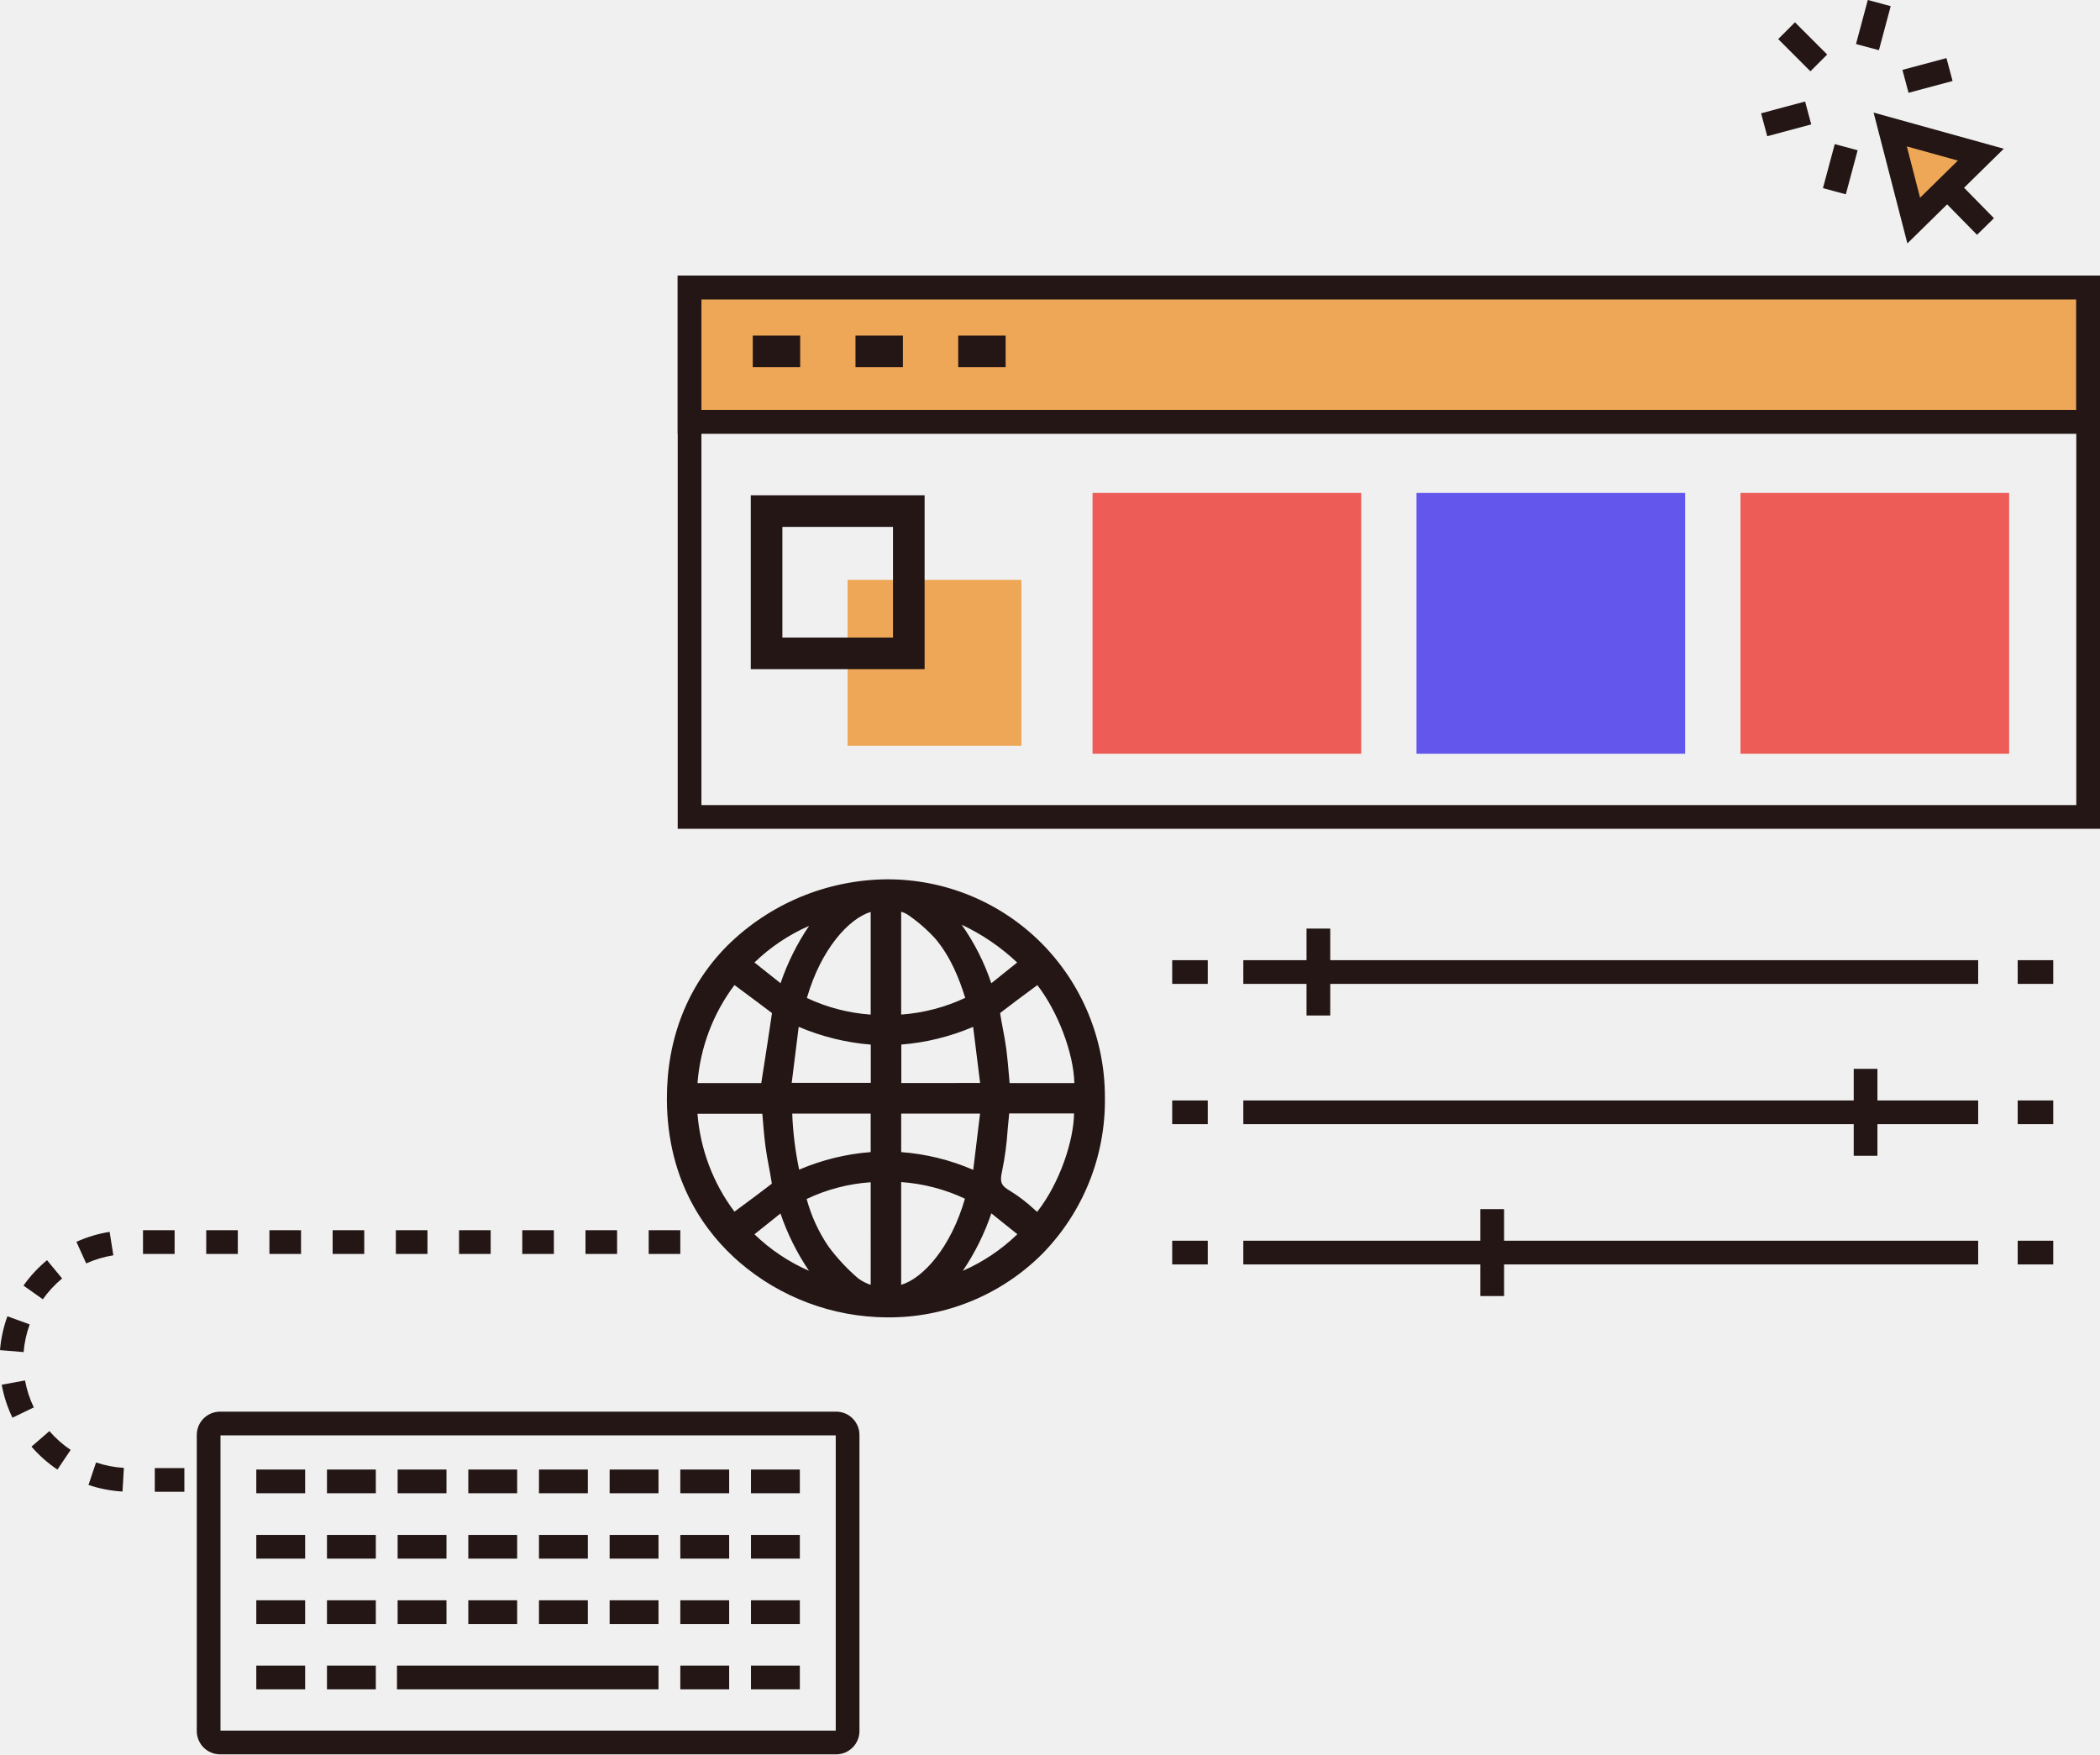
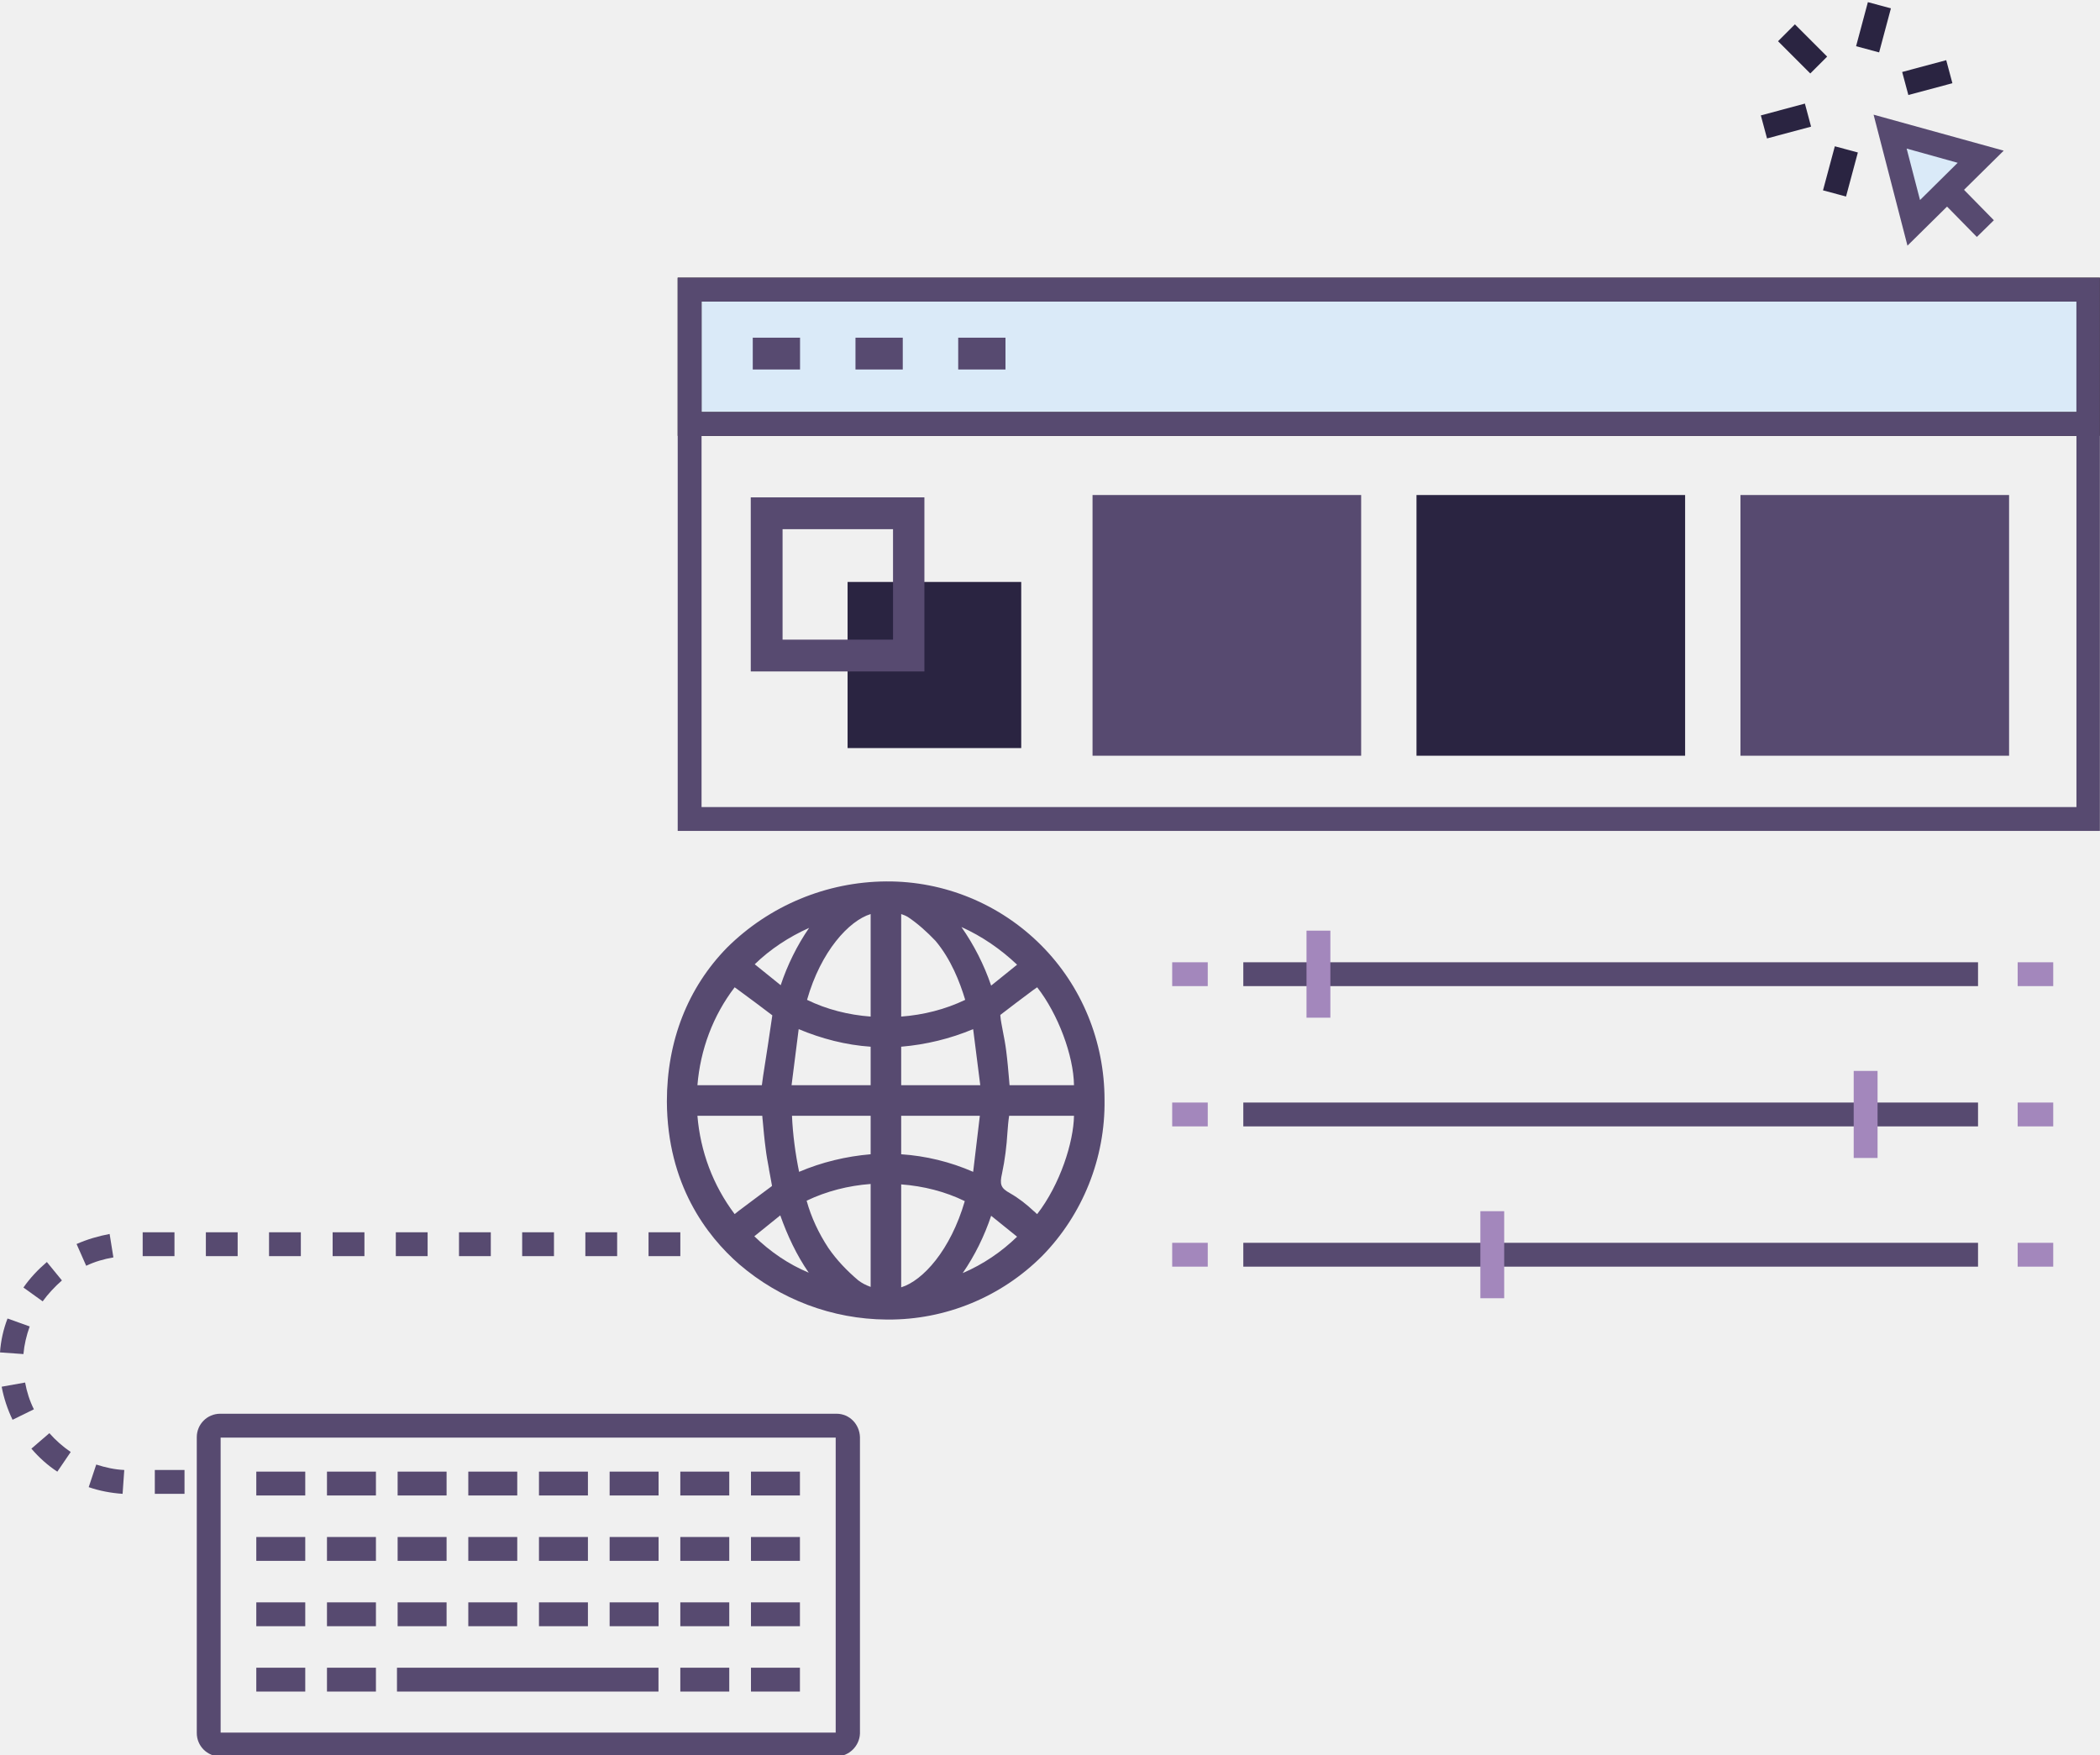
- <svg xmlns="http://www.w3.org/2000/svg" width="501.895" height="419.222" viewBox="0 0 501.895 419.222">
-   <g id="Group_393" data-name="Group 393" transform="translate(-3778.455 1120.678)">
-     <g id="Group_318" data-name="Group 318" transform="translate(3940.426 -1054.817)">
-       <rect id="Rectangle_202" data-name="Rectangle 202" width="334.259" height="32.104" transform="translate(2.833 2.833)" fill="#eda756" />
-       <path id="Path_76" data-name="Path 76" d="M4404.274-966.656H4064.35v-37.77h339.924Zm-334.259-5.665h328.594v-26.439H4070.015Z" transform="translate(-4064.35 1004.426)" fill="#231615" />
-     </g>
-     <g id="Group_343" data-name="Group 343" transform="translate(3940.426 -1054.817)">
-       <g id="Group_331" data-name="Group 331" transform="translate(118.183 156.035)">
-         <g id="Group_319" data-name="Group 319" transform="translate(16.996 7.554)">
-           <rect id="Rectangle_203" data-name="Rectangle 203" width="175.629" height="5.665" fill="#231615" />
-         </g>
-         <g id="Group_320" data-name="Group 320" transform="translate(0 7.554)">
-           <rect id="Rectangle_204" data-name="Rectangle 204" width="8.498" height="5.665" fill="#231615" />
-         </g>
-         <g id="Group_321" data-name="Group 321" transform="translate(202.068 7.554)">
-           <rect id="Rectangle_205" data-name="Rectangle 205" width="8.498" height="5.665" fill="#231615" />
-         </g>
-         <g id="Group_322" data-name="Group 322" transform="translate(32.104)">
-           <rect id="Rectangle_206" data-name="Rectangle 206" width="5.665" height="20.773" fill="#231615" />
-         </g>
-         <g id="Group_323" data-name="Group 323" transform="translate(16.996 41.074)">
-           <rect id="Rectangle_207" data-name="Rectangle 207" width="175.629" height="5.665" fill="#231615" />
-         </g>
-         <g id="Group_324" data-name="Group 324" transform="translate(0 41.074)">
-           <rect id="Rectangle_208" data-name="Rectangle 208" width="8.498" height="5.665" fill="#231615" />
-         </g>
-         <g id="Group_325" data-name="Group 325" transform="translate(202.068 41.074)">
-           <rect id="Rectangle_209" data-name="Rectangle 209" width="8.498" height="5.665" fill="#231615" />
-         </g>
-         <g id="Group_326" data-name="Group 326" transform="translate(162.882 33.52)">
-           <rect id="Rectangle_210" data-name="Rectangle 210" width="5.665" height="20.773" fill="#231615" />
-         </g>
-         <g id="Group_327" data-name="Group 327" transform="translate(16.996 74.594)">
-           <rect id="Rectangle_211" data-name="Rectangle 211" width="175.629" height="5.665" fill="#231615" />
-         </g>
-         <g id="Group_328" data-name="Group 328" transform="translate(0 74.594)">
-           <rect id="Rectangle_212" data-name="Rectangle 212" width="8.498" height="5.665" fill="#231615" />
-         </g>
-         <g id="Group_329" data-name="Group 329" transform="translate(202.068 74.594)">
-           <rect id="Rectangle_213" data-name="Rectangle 213" width="8.498" height="5.665" fill="#231615" />
-         </g>
-         <g id="Group_330" data-name="Group 330" transform="translate(73.65 67.04)">
-           <rect id="Rectangle_214" data-name="Rectangle 214" width="5.665" height="20.773" fill="#231615" />
-         </g>
-       </g>
-       <g id="Group_342" data-name="Group 342" transform="translate(0 0)">
-         <g id="Group_332" data-name="Group 332" transform="translate(40.602 72.706)">
-           <rect id="Rectangle_215" data-name="Rectangle 215" width="41.546" height="39.658" fill="#eda756" />
-         </g>
-         <g id="Group_333" data-name="Group 333">
-           <path id="Path_77" data-name="Path 77" d="M4404.274-872.233H4064.35v-132.193h339.924ZM4070.015-877.9h328.594V-998.761H4070.015Z" transform="translate(-4064.35 1004.426)" fill="#231615" />
-         </g>
-         <g id="Group_334" data-name="Group 334" transform="translate(2.832 32.104)">
-           <rect id="Rectangle_216" data-name="Rectangle 216" width="334.259" height="5.665" fill="#231615" />
-         </g>
-         <g id="Group_335" data-name="Group 335" transform="translate(176.572 51.933)">
-           <rect id="Rectangle_217" data-name="Rectangle 217" width="64.208" height="62.319" fill="#6356ed" />
-         </g>
-         <g id="Group_336" data-name="Group 336" transform="translate(17.461 52.494)">
-           <path id="Path_78" data-name="Path 78" d="M4095.17-870.223h41.547v-41.546H4095.17Zm7.554-33.992h26.438v26.439h-26.438Z" transform="translate(-4095.17 911.769)" fill="#231615" />
-         </g>
-         <g id="Group_337" data-name="Group 337" transform="translate(99.145 51.933)">
-           <rect id="Rectangle_218" data-name="Rectangle 218" width="64.208" height="62.319" fill="#ed5c56" />
-         </g>
-         <g id="Group_338" data-name="Group 338" transform="translate(253.999 51.933)">
-           <rect id="Rectangle_219" data-name="Rectangle 219" width="64.208" height="62.319" fill="#ed5c56" />
-         </g>
-         <g id="Group_339" data-name="Group 339" transform="translate(17.94 14.335)">
-           <rect id="Rectangle_220" data-name="Rectangle 220" width="11.331" height="7.554" fill="#231615" />
-         </g>
-         <g id="Group_340" data-name="Group 340" transform="translate(42.49 14.335)">
-           <rect id="Rectangle_221" data-name="Rectangle 221" width="11.331" height="7.554" fill="#231615" />
-         </g>
-         <g id="Group_341" data-name="Group 341" transform="translate(67.041 14.335)">
-           <rect id="Rectangle_222" data-name="Rectangle 222" width="11.331" height="7.554" fill="#231615" />
-         </g>
-       </g>
-     </g>
-     <g id="Group_344" data-name="Group 344" transform="translate(3778.455 -826.699)">
-       <path id="Path_79" data-name="Path 79" d="M3822.518-539.271h-7.067v-5.665h7.067Zm-14.788-.055a31.173,31.173,0,0,1-8.128-1.58l1.811-5.368a25.527,25.527,0,0,0,6.653,1.292Zm-15.551-5.249a31.4,31.4,0,0,1-6.2-5.485l4.281-3.711a25.753,25.753,0,0,0,5.08,4.495Zm-10.75-12.4a31.043,31.043,0,0,1-2.567-7.88l5.572-1.021a25.4,25.4,0,0,0,2.1,6.442Zm2.672-15.677-5.647-.465a31.169,31.169,0,0,1,1.77-8.091l5.324,1.937A25.5,25.5,0,0,0,3784.1-572.655Zm4.59-12.621-4.626-3.27a31.411,31.411,0,0,1,5.627-6.07l3.611,4.366A25.761,25.761,0,0,0,3788.692-585.276Zm10.362-8.567L3796.717-599a31.115,31.115,0,0,1,7.937-2.382l.891,5.6A25.416,25.416,0,0,0,3799.054-593.842Zm141.994-2.267h-7.554v-5.665h7.554Zm-15.108,0h-7.554v-5.665h7.554Zm-15.107,0h-7.554v-5.665h7.554Zm-15.108,0h-7.554v-5.665h7.554Zm-15.107,0h-7.554v-5.665h7.554Zm-15.108,0h-7.554v-5.665h7.554Zm-15.108,0h-7.554v-5.665h7.554Zm-15.107,0h-7.553v-5.665h7.553Zm-15.108,0h-7.554v-5.665h7.554Z" transform="translate(-3778.455 601.775)" fill="#231615" />
-     </g>
-     <g id="Group_380" data-name="Group 380" transform="translate(3825.486 -783.342)">
-       <g id="Group_345" data-name="Group 345" transform="translate(0 0)">
-         <path id="Path_80" data-name="Path 80" d="M4014.291-443.36H3867.024a5.562,5.562,0,0,1-5.555-5.555V-519.69a5.562,5.562,0,0,1,5.555-5.555h147.267a5.561,5.561,0,0,1,5.553,5.555v70.775A5.561,5.561,0,0,1,4014.291-443.36Zm-147.157-5.665h147.044V-519.58H3867.134Z" transform="translate(-3861.469 525.245)" fill="#231615" />
-       </g>
-       <g id="Group_379" data-name="Group 379" transform="translate(14.224 13.833)">
-         <g id="Group_354" data-name="Group 354">
-           <g id="Group_346" data-name="Group 346" transform="translate(118.227)">
-             <rect id="Rectangle_223" data-name="Rectangle 223" width="11.677" height="5.665" fill="#231615" />
-           </g>
-           <g id="Group_347" data-name="Group 347" transform="translate(101.339)">
-             <rect id="Rectangle_224" data-name="Rectangle 224" width="11.673" height="5.665" fill="#231615" />
-           </g>
-           <g id="Group_348" data-name="Group 348" transform="translate(84.447)">
-             <rect id="Rectangle_225" data-name="Rectangle 225" width="11.678" height="5.665" fill="#231615" />
-           </g>
-           <g id="Group_349" data-name="Group 349" transform="translate(67.559)">
-             <rect id="Rectangle_226" data-name="Rectangle 226" width="11.677" height="5.665" fill="#231615" />
-           </g>
-           <g id="Group_350" data-name="Group 350" transform="translate(50.668)">
-             <rect id="Rectangle_227" data-name="Rectangle 227" width="11.673" height="5.665" fill="#231615" />
-           </g>
-           <g id="Group_351" data-name="Group 351" transform="translate(33.779)">
-             <rect id="Rectangle_228" data-name="Rectangle 228" width="11.674" height="5.665" fill="#231615" />
-           </g>
-           <g id="Group_352" data-name="Group 352" transform="translate(16.892)">
-             <rect id="Rectangle_229" data-name="Rectangle 229" width="11.675" height="5.665" fill="#231615" />
-           </g>
-           <g id="Group_353" data-name="Group 353">
-             <rect id="Rectangle_230" data-name="Rectangle 230" width="11.673" height="5.665" fill="#231615" />
-           </g>
-         </g>
-         <g id="Group_363" data-name="Group 363" transform="translate(0 15.624)">
-           <g id="Group_355" data-name="Group 355" transform="translate(118.227)">
-             <rect id="Rectangle_231" data-name="Rectangle 231" width="11.677" height="5.665" fill="#231615" />
-           </g>
-           <g id="Group_356" data-name="Group 356" transform="translate(101.339)">
-             <rect id="Rectangle_232" data-name="Rectangle 232" width="11.673" height="5.665" fill="#231615" />
-           </g>
-           <g id="Group_357" data-name="Group 357" transform="translate(84.447)">
-             <rect id="Rectangle_233" data-name="Rectangle 233" width="11.678" height="5.665" fill="#231615" />
-           </g>
-           <g id="Group_358" data-name="Group 358" transform="translate(67.559)">
-             <rect id="Rectangle_234" data-name="Rectangle 234" width="11.677" height="5.665" fill="#231615" />
-           </g>
-           <g id="Group_359" data-name="Group 359" transform="translate(50.668)">
-             <rect id="Rectangle_235" data-name="Rectangle 235" width="11.673" height="5.665" fill="#231615" />
-           </g>
-           <g id="Group_360" data-name="Group 360" transform="translate(33.779)">
-             <rect id="Rectangle_236" data-name="Rectangle 236" width="11.674" height="5.665" fill="#231615" />
-           </g>
-           <g id="Group_361" data-name="Group 361" transform="translate(16.892)">
-             <rect id="Rectangle_237" data-name="Rectangle 237" width="11.675" height="5.665" fill="#231615" />
-           </g>
-           <g id="Group_362" data-name="Group 362">
-             <rect id="Rectangle_238" data-name="Rectangle 238" width="11.673" height="5.665" fill="#231615" />
-           </g>
-         </g>
-         <g id="Group_372" data-name="Group 372" transform="translate(0 31.243)">
-           <g id="Group_364" data-name="Group 364" transform="translate(118.227)">
-             <rect id="Rectangle_239" data-name="Rectangle 239" width="11.677" height="5.665" fill="#231615" />
-           </g>
-           <g id="Group_365" data-name="Group 365" transform="translate(101.339)">
-             <rect id="Rectangle_240" data-name="Rectangle 240" width="11.673" height="5.665" fill="#231615" />
-           </g>
-           <g id="Group_366" data-name="Group 366" transform="translate(84.447)">
-             <rect id="Rectangle_241" data-name="Rectangle 241" width="11.678" height="5.665" fill="#231615" />
-           </g>
-           <g id="Group_367" data-name="Group 367" transform="translate(67.559)">
-             <rect id="Rectangle_242" data-name="Rectangle 242" width="11.677" height="5.665" fill="#231615" />
-           </g>
-           <g id="Group_368" data-name="Group 368" transform="translate(50.668)">
-             <rect id="Rectangle_243" data-name="Rectangle 243" width="11.673" height="5.665" fill="#231615" />
-           </g>
-           <g id="Group_369" data-name="Group 369" transform="translate(33.779)">
-             <rect id="Rectangle_244" data-name="Rectangle 244" width="11.674" height="5.665" fill="#231615" />
-           </g>
-           <g id="Group_370" data-name="Group 370" transform="translate(16.892)">
-             <rect id="Rectangle_245" data-name="Rectangle 245" width="11.675" height="5.665" fill="#231615" />
-           </g>
-           <g id="Group_371" data-name="Group 371">
-             <rect id="Rectangle_246" data-name="Rectangle 246" width="11.673" height="5.665" fill="#231615" />
-           </g>
-         </g>
-         <g id="Group_378" data-name="Group 378" transform="translate(0 46.859)">
-           <g id="Group_373" data-name="Group 373" transform="translate(118.227)">
-             <rect id="Rectangle_247" data-name="Rectangle 247" width="11.677" height="5.665" fill="#231615" />
-           </g>
-           <g id="Group_374" data-name="Group 374" transform="translate(101.339)">
-             <rect id="Rectangle_248" data-name="Rectangle 248" width="11.673" height="5.665" fill="#231615" />
-           </g>
-           <g id="Group_375" data-name="Group 375" transform="translate(33.623)">
-             <rect id="Rectangle_249" data-name="Rectangle 249" width="62.501" height="5.665" fill="#231615" />
-           </g>
-           <g id="Group_376" data-name="Group 376" transform="translate(16.892)">
-             <rect id="Rectangle_250" data-name="Rectangle 250" width="11.675" height="5.665" fill="#231615" />
-           </g>
-           <g id="Group_377" data-name="Group 377">
-             <rect id="Rectangle_251" data-name="Rectangle 251" width="11.673" height="5.665" fill="#231615" />
-           </g>
-         </g>
-       </g>
-     </g>
-     <g id="Group_391" data-name="Group 391" transform="translate(4199.351 -1120.678)">
-       <g id="Group_387" data-name="Group 387" transform="translate(0 0)">
-         <g id="Group_381" data-name="Group 381" transform="translate(4.089 5.33)">
-           <line id="Line_16" data-name="Line 16" x1="7.699" y1="7.701" transform="translate(2.003 2.003)" fill="#fff" />
-           <rect id="Rectangle_252" data-name="Rectangle 252" width="5.666" height="10.89" transform="translate(0 4.006) rotate(-44.992)" fill="#231615" />
-         </g>
-         <g id="Group_382" data-name="Group 382" transform="translate(0 24.257)">
-           <line id="Line_17" data-name="Line 17" x1="10.519" y2="2.82" transform="translate(0.733 2.736)" fill="#fff" />
-           <rect id="Rectangle_253" data-name="Rectangle 253" width="10.891" height="5.666" transform="translate(0 2.82) rotate(-15.009)" fill="#231615" />
-         </g>
-         <g id="Group_383" data-name="Group 383" transform="translate(14.782 34.442)">
-           <line id="Line_18" data-name="Line 18" x1="2.823" y2="10.52" transform="translate(2.736 0.734)" fill="#fff" />
-           <rect id="Rectangle_254" data-name="Rectangle 254" width="10.892" height="5.665" transform="translate(0 10.52) rotate(-74.978)" fill="#231615" />
-         </g>
-         <g id="Group_384" data-name="Group 384" transform="translate(29.966 29.393)">
-           <line id="Line_19" data-name="Line 19" x2="7.705" y2="7.703" transform="translate(2.003 2.003)" fill="#fff" />
-           <rect id="Rectangle_255" data-name="Rectangle 255" width="5.665" height="10.895" transform="matrix(0.707, -0.707, 0.707, 0.707, 0, 4.006)" fill="#231615" />
-         </g>
-         <g id="Group_385" data-name="Group 385" transform="translate(33.778 13.881)">
-           <line id="Line_20" data-name="Line 20" y1="2.822" x2="10.521" transform="translate(0.734 2.736)" fill="#fff" />
-           <rect id="Rectangle_256" data-name="Rectangle 256" width="10.893" height="5.665" transform="matrix(0.966, -0.259, 0.259, 0.966, 0, 2.821)" fill="#231615" />
-         </g>
-         <g id="Group_386" data-name="Group 386" transform="translate(22.687)">
-           <line id="Line_21" data-name="Line 21" y1="10.523" x2="2.817" transform="translate(2.736 0.732)" fill="#fff" />
-           <rect id="Rectangle_257" data-name="Rectangle 257" width="10.893" height="5.666" transform="translate(0 10.523) rotate(-75.014)" fill="#231615" />
-         </g>
-       </g>
-       <g id="Group_390" data-name="Group 390" transform="translate(26.89 26.903)">
-         <g id="Group_388" data-name="Group 388">
-           <path id="Path_81" data-name="Path 81" d="M4575.849-1066.059l10.828,3,10.829,3.01-8.016,7.871-8.021,7.878-2.81-10.884Z" transform="translate(-4571.878 1070.1)" fill="#eda756" />
-           <path id="Path_82" data-name="Path 82" d="M4576.915-1041.928l-8.072-31.264,31.11,8.639Zm-.133-23.182,3.167,12.263,9.037-8.874Z" transform="translate(-4568.842 1073.192)" fill="#231615" />
-         </g>
-         <g id="Group_389" data-name="Group 389" transform="translate(15.453 15.805)">
-           <rect id="Rectangle_258" data-name="Rectangle 258" width="5.665" height="13.216" transform="matrix(0.714, -0.701, 0.701, 0.714, 0, 3.969)" fill="#231615" />
-         </g>
-       </g>
-     </g>
-     <g id="Group_392" data-name="Group 392" transform="translate(3937.839 -910.548)">
-       <path id="Path_83" data-name="Path 83" d="M4149.522-660.3a52.283,52.283,0,0,0,14.947-37.286,52.164,52.164,0,0,0-15.232-37.018,51.863,51.863,0,0,0-36.966-15.174,54.847,54.847,0,0,0-38.035,15.843c-9.5,9.538-14.5,22.231-14.451,36.706.066,19.862,9.459,32.141,17.327,38.944a54.542,54.542,0,0,0,35.153,13.184h.205A51.8,51.8,0,0,0,4149.522-660.3Zm-19.008,4.068a57.323,57.323,0,0,0,6.815-13.727l6.216,4.984A43.822,43.822,0,0,1,4130.514-656.232Zm4.116-37.564L4133-680.348a53.047,53.047,0,0,0-17.219-4.245v-9.2Zm-18.818-7.313v-9.184a54.813,54.813,0,0,0,17.165-4.231l1.668,13.414Zm32.467,30.795c-.263-.227-.523-.455-.782-.68a36.225,36.225,0,0,0-5.674-4.324c-2.165-1.244-2.526-2.124-1.931-4.709a71.967,71.967,0,0,0,1.332-9.9c.111-1.282.227-2.6.371-3.909h15.5C4157.022-687.5,4153.8-677.347,4148.278-670.313Zm.044-54.187c4.955,6.422,8.667,16.261,8.846,23.413h-15.478q-.053-.614-.1-1.227c-.2-2.289-.4-4.655-.7-6.994-.208-1.591-.506-3.169-.8-4.705-.228-1.2-.463-2.445-.646-3.658a.759.759,0,0,1,.013-.185c2.566-1.984,5.131-3.881,7.842-5.885Zm-4.818-5.4-6.184,4.956a54.143,54.143,0,0,0-7.093-13.992A50.757,50.757,0,0,1,4143.5-729.9Zm-27.729-12.132a5.967,5.967,0,0,1,1.614.734,37.611,37.611,0,0,1,6.563,5.713c3.72,4.407,5.77,9.756,7.13,14.134a43.436,43.436,0,0,1-15.307,3.995Zm0,64.6a42.862,42.862,0,0,1,15.244,3.965c-3.378,11.735-10.034,19.036-15.244,20.592Zm-7.281-64.558v24.539a42.814,42.814,0,0,1-15.25-3.972C4096.6-733.1,4103.265-740.4,4108.491-741.986Zm-14.727,3.33a57.638,57.638,0,0,0-6.82,13.711l-6.236-4.958A44.25,44.25,0,0,1,4093.764-738.656Zm-17.834,14.148,1.056.782c2.742,2.03,5.333,3.949,7.917,5.914-.7,4.812-1.442,9.536-2.221,14.531l-.343,2.2H4067.1A44.6,44.6,0,0,1,4075.93-724.508Zm1.033,53.386-1.034.763a44.8,44.8,0,0,1-8.838-23.393h15.5c.024.292.093,1.125.093,1.125.181,2.2.367,4.468.664,6.712.219,1.661.528,3.309.827,4.9l.012.061c.231,1.24.471,2.521.659,3.766a.727.727,0,0,1-.017.17C4082.278-675.046,4079.7-673.144,4076.963-671.123Zm3.75,6.169,6.21-4.969a57.8,57.8,0,0,0,6.82,13.7A44.212,44.212,0,0,1,4080.713-664.953Zm27.779,12.084a10.52,10.52,0,0,1-3-1.551,46.16,46.16,0,0,1-7.13-7.666,37.583,37.583,0,0,1-5.177-11.3,42.189,42.189,0,0,1,15.306-4Zm0-31.727a54.1,54.1,0,0,0-17.1,4.2,79.775,79.775,0,0,1-1.655-13.4h18.752Zm.021-16.54h-18.9l1.669-13.391a55.252,55.252,0,0,0,17.227,4.248Z" transform="translate(-4059.784 749.777)" fill="#231615" />
+ <svg xmlns="http://www.w3.org/2000/svg" version="1.1" id="Layer_1" x="0px" y="0px" viewBox="0 0 501.9 419.2" style="enable-background:new 0 0 501.9 419.2;" xml:space="preserve">
+   <style type="text/css">
+ 	.st0{fill:#DAEAF8;}
+ 	.st1{fill:#231615;}
+ 	.st2{fill:#574A70;}
+ 	.st3{fill:#A387BC;}
+ 	.st4{fill:#2A2441;}
+ 	.st5{fill:none;}
+ </style>
+   <g id="Group_8836" transform="translate(-3778.455 1120.678)">
+     <g id="Group_318" transform="translate(3940.426 -1054.817)">
+       <rect id="Rectangle_202" x="2.8" y="3.4" class="st0" width="334.3" height="32.1" />
+       <path id="Path_76" class="st1" d="M339.9,38.3H0V0.5h339.9V38.3z M5.7,32.6h328.6V6.2H5.7V32.6z" />
+     </g>
+     <g id="Group_343" transform="translate(3940.426 -1054.817)">
+       <g id="Group_331" transform="translate(118.183 156.035)">
+         <g id="Group_319" transform="translate(16.996 7.554)">
+           <rect id="Rectangle_203" x="0" y="0.5" class="st2" width="175.6" height="5.7" />
+         </g>
+         <g id="Group_320" transform="translate(0 7.554)">
+           <rect id="Rectangle_204" x="0" y="0.5" class="st3" width="8.5" height="5.7" />
+         </g>
+         <g id="Group_321" transform="translate(202.068 7.554)">
+           <rect id="Rectangle_205" x="0" y="0.5" class="st3" width="8.5" height="5.7" />
+         </g>
+         <g id="Group_322" transform="translate(32.104)">
+           <rect id="Rectangle_206" x="0" y="0.5" class="st3" width="5.7" height="20.8" />
+         </g>
+         <g id="Group_323" transform="translate(16.996 41.074)">
+           <rect id="Rectangle_207" x="0" y="0.5" class="st2" width="175.6" height="5.7" />
+         </g>
+         <g id="Group_324" transform="translate(0 41.074)">
+           <rect id="Rectangle_208" x="0" y="0.5" class="st3" width="8.5" height="5.7" />
+         </g>
+         <g id="Group_325" transform="translate(202.068 41.074)">
+           <rect id="Rectangle_209" x="0" y="0.5" class="st3" width="8.5" height="5.7" />
+         </g>
+         <g id="Group_326" transform="translate(162.882 33.52)">
+           <rect id="Rectangle_210" x="0" y="0.5" class="st3" width="5.7" height="20.8" />
+         </g>
+         <g id="Group_327" transform="translate(16.996 74.594)">
+           <rect id="Rectangle_211" x="0" y="0.5" class="st2" width="175.6" height="5.7" />
+         </g>
+         <g id="Group_328" transform="translate(0 74.594)">
+           <rect id="Rectangle_212" x="0" y="0.5" class="st3" width="8.5" height="5.7" />
+         </g>
+         <g id="Group_329" transform="translate(202.068 74.594)">
+           <rect id="Rectangle_213" x="0" y="0.5" class="st3" width="8.5" height="5.7" />
+         </g>
+         <g id="Group_330" transform="translate(73.65 67.04)">
+           <rect id="Rectangle_214" x="0" y="0.5" class="st3" width="5.7" height="20.8" />
+         </g>
+       </g>
+       <g id="Group_342" transform="translate(0 0)">
+         <g id="Group_332" transform="translate(40.602 72.706)">
+           <rect id="Rectangle_215" x="0" y="0.5" class="st4" width="41.5" height="39.7" />
+         </g>
+         <g id="Group_333">
+           <path id="Path_77" class="st2" d="M339.9,132.7H0V0.5h339.9V132.7z M5.7,127h328.6V6.2H5.7V127z" />
+         </g>
+         <g id="Group_334" transform="translate(2.832 32.104)">
+           <rect id="Rectangle_216" x="0" y="0.5" class="st2" width="334.3" height="5.7" />
+         </g>
+         <g id="Group_335" transform="translate(176.572 51.933)">
+           <rect id="Rectangle_217" x="0" y="0.5" class="st4" width="64.2" height="62.3" />
+         </g>
+         <g id="Group_336" transform="translate(17.461 52.494)">
+           <path id="Path_78" class="st2" d="M0,42.1h41.5V0.5H0V42.1z M7.6,8.1H34v26.4H7.6V8.1z" />
+         </g>
+         <g id="Group_337" transform="translate(99.145 51.933)">
+           <rect id="Rectangle_218" x="0" y="0.5" class="st2" width="64.2" height="62.3" />
+         </g>
+         <g id="Group_338" transform="translate(253.999 51.933)">
+           <rect id="Rectangle_219" x="0" y="0.5" class="st2" width="64.2" height="62.3" />
+         </g>
+         <g id="Group_339" transform="translate(17.94 14.335)">
+           <rect id="Rectangle_220" x="0" y="0.5" class="st2" width="11.3" height="7.6" />
+         </g>
+         <g id="Group_340" transform="translate(42.49 14.335)">
+           <rect id="Rectangle_221" x="0" y="0.5" class="st2" width="11.3" height="7.6" />
+         </g>
+         <g id="Group_341" transform="translate(67.041 14.335)">
+           <rect id="Rectangle_222" x="0" y="0.5" class="st2" width="11.3" height="7.6" />
+         </g>
+       </g>
+     </g>
+     <g id="Group_344" transform="translate(3778.455 -826.699)">
+       <path id="Path_79" class="st2" d="M44.1,63H37v-5.7h7.1V63z M29.3,63c-2.8-0.2-5.5-0.7-8.1-1.6L23,56c2.2,0.7,4.4,1.2,6.7,1.3    L29.3,63z M13.7,57.7c-2.3-1.5-4.4-3.4-6.2-5.5l4.3-3.7c1.5,1.7,3.2,3.2,5.1,4.5L13.7,57.7z M3,45.3c-1.2-2.5-2.1-5.2-2.6-7.9    l5.6-1c0.4,2.2,1.1,4.4,2.1,6.4L3,45.3z M5.6,29.6L0,29.2c0.2-2.8,0.8-5.5,1.8-8.1L7.1,23C6.3,25.2,5.8,27.4,5.6,29.6L5.6,29.6z     M10.2,17l-4.6-3.3c1.6-2.3,3.5-4.3,5.6-6.1l3.6,4.4C13.1,13.5,11.5,15.2,10.2,17L10.2,17z M20.6,8.5l-2.3-5.2    c2.5-1.1,5.2-1.9,7.9-2.4l0.9,5.6C24.8,6.9,22.7,7.5,20.6,8.5L20.6,8.5z M162.6,6.2H155V0.5h7.6V6.2z M147.5,6.2h-7.6V0.5h7.6V6.2    z M132.4,6.2h-7.6V0.5h7.6V6.2z M117.3,6.2h-7.6V0.5h7.6V6.2z M102.2,6.2h-7.6V0.5h7.6V6.2z M87.1,6.2h-7.6V0.5h7.6V6.2z     M71.9,6.2h-7.6V0.5h7.6V6.2z M56.8,6.2h-7.6V0.5h7.6V6.2z M41.7,6.2h-7.6V0.5h7.6V6.2z" />
+     </g>
+     <g id="Group_380" transform="translate(3825.486 -783.342)">
+       <g id="Group_345" transform="translate(0 0)">
+         <path id="Path_80" class="st2" d="M152.8,82.4H5.6c-3.1,0-5.6-2.5-5.6-5.6V6.1C0,3,2.5,0.5,5.6,0.5h147.3c3.1,0,5.5,2.5,5.6,5.6     v70.8C158.4,79.9,155.9,82.4,152.8,82.4z M5.7,76.7h147V6.2H5.7V76.7z" />
+       </g>
+       <g id="Group_379" transform="translate(14.224 13.833)">
+         <g id="Group_354">
+           <g id="Group_346" transform="translate(118.227)">
+             <rect id="Rectangle_223" x="0" y="0.5" class="st2" width="11.7" height="5.7" />
+           </g>
+           <g id="Group_347" transform="translate(101.339)">
+             <rect id="Rectangle_224" x="0" y="0.5" class="st2" width="11.7" height="5.7" />
+           </g>
+           <g id="Group_348" transform="translate(84.447)">
+             <rect id="Rectangle_225" x="0" y="0.5" class="st2" width="11.7" height="5.7" />
+           </g>
+           <g id="Group_349" transform="translate(67.559)">
+             <rect id="Rectangle_226" x="0" y="0.5" class="st2" width="11.7" height="5.7" />
+           </g>
+           <g id="Group_350" transform="translate(50.668)">
+             <rect id="Rectangle_227" x="0" y="0.5" class="st2" width="11.7" height="5.7" />
+           </g>
+           <g id="Group_351" transform="translate(33.779)">
+             <rect id="Rectangle_228" x="0" y="0.5" class="st2" width="11.7" height="5.7" />
+           </g>
+           <g id="Group_352" transform="translate(16.892)">
+             <rect id="Rectangle_229" x="0" y="0.5" class="st2" width="11.7" height="5.7" />
+           </g>
+           <g id="Group_353">
+             <rect id="Rectangle_230" x="0" y="0.5" class="st2" width="11.7" height="5.7" />
+           </g>
+         </g>
+         <g id="Group_363" transform="translate(0 15.624)">
+           <g id="Group_355" transform="translate(118.227)">
+             <rect id="Rectangle_231" x="0" y="0.5" class="st2" width="11.7" height="5.7" />
+           </g>
+           <g id="Group_356" transform="translate(101.339)">
+             <rect id="Rectangle_232" x="0" y="0.5" class="st2" width="11.7" height="5.7" />
+           </g>
+           <g id="Group_357" transform="translate(84.447)">
+             <rect id="Rectangle_233" x="0" y="0.5" class="st2" width="11.7" height="5.7" />
+           </g>
+           <g id="Group_358" transform="translate(67.559)">
+             <rect id="Rectangle_234" x="0" y="0.5" class="st2" width="11.7" height="5.7" />
+           </g>
+           <g id="Group_359" transform="translate(50.668)">
+             <rect id="Rectangle_235" x="0" y="0.5" class="st2" width="11.7" height="5.7" />
+           </g>
+           <g id="Group_360" transform="translate(33.779)">
+             <rect id="Rectangle_236" x="0" y="0.5" class="st2" width="11.7" height="5.7" />
+           </g>
+           <g id="Group_361" transform="translate(16.892)">
+             <rect id="Rectangle_237" x="0" y="0.5" class="st2" width="11.7" height="5.7" />
+           </g>
+           <g id="Group_362">
+             <rect id="Rectangle_238" x="0" y="0.5" class="st2" width="11.7" height="5.7" />
+           </g>
+         </g>
+         <g id="Group_372" transform="translate(0 31.243)">
+           <g id="Group_364" transform="translate(118.227)">
+             <rect id="Rectangle_239" x="0" y="0.5" class="st2" width="11.7" height="5.7" />
+           </g>
+           <g id="Group_365" transform="translate(101.339)">
+             <rect id="Rectangle_240" x="0" y="0.5" class="st2" width="11.7" height="5.7" />
+           </g>
+           <g id="Group_366" transform="translate(84.447)">
+             <rect id="Rectangle_241" x="0" y="0.5" class="st2" width="11.7" height="5.7" />
+           </g>
+           <g id="Group_367" transform="translate(67.559)">
+             <rect id="Rectangle_242" x="0" y="0.5" class="st2" width="11.7" height="5.7" />
+           </g>
+           <g id="Group_368" transform="translate(50.668)">
+             <rect id="Rectangle_243" x="0" y="0.5" class="st2" width="11.7" height="5.7" />
+           </g>
+           <g id="Group_369" transform="translate(33.779)">
+             <rect id="Rectangle_244" x="0" y="0.5" class="st2" width="11.7" height="5.7" />
+           </g>
+           <g id="Group_370" transform="translate(16.892)">
+             <rect id="Rectangle_245" x="0" y="0.5" class="st2" width="11.7" height="5.7" />
+           </g>
+           <g id="Group_371">
+             <rect id="Rectangle_246" x="0" y="0.5" class="st2" width="11.7" height="5.7" />
+           </g>
+         </g>
+         <g id="Group_378" transform="translate(0 46.859)">
+           <g id="Group_373" transform="translate(118.227)">
+             <rect id="Rectangle_247" x="0" y="0.5" class="st2" width="11.7" height="5.7" />
+           </g>
+           <g id="Group_374" transform="translate(101.339)">
+             <rect id="Rectangle_248" x="0" y="0.5" class="st2" width="11.7" height="5.7" />
+           </g>
+           <g id="Group_375" transform="translate(33.623)">
+             <rect id="Rectangle_249" x="0" y="0.5" class="st2" width="62.5" height="5.7" />
+           </g>
+           <g id="Group_376" transform="translate(16.892)">
+             <rect id="Rectangle_250" x="0" y="0.5" class="st2" width="11.7" height="5.7" />
+           </g>
+           <g id="Group_377">
+             <rect id="Rectangle_251" x="0" y="0.5" class="st2" width="11.7" height="5.7" />
+           </g>
+         </g>
+       </g>
+     </g>
+     <g id="Group_391" transform="translate(4199.351 -1120.678)">
+       <g id="Group_387" transform="translate(0 0)">
+         <g id="Group_381" transform="translate(4.089 5.33)">
+           <line id="Line_16" class="st5" x1="9.7" y1="10.2" x2="2" y2="2.5" />
+           <rect id="Rectangle_252" x="3" y="0.9" transform="matrix(0.7072 -0.707 0.707 0.7072 -2.7905 6.0041)" class="st4" width="5.7" height="10.9" />
+         </g>
+         <g id="Group_382" transform="translate(0 24.257)">
+           <line id="Line_17" class="st5" x1="11.3" y1="3.3" x2="0.7" y2="6.1" />
+           <rect id="Rectangle_253" x="0.5" y="1.8" transform="matrix(0.9659 -0.259 0.259 0.9659 -1.0032 1.7114)" class="st4" width="10.9" height="5.7" />
+         </g>
+         <g id="Group_383" transform="translate(14.782 34.442)">
+           <line id="Line_18" class="st5" x1="5.6" y1="1.3" x2="2.7" y2="11.8" />
+           <rect id="Rectangle_254" x="-1.3" y="3.7" transform="matrix(0.2592 -0.9658 0.9658 0.2592 -3.2163 8.8299)" class="st4" width="10.9" height="5.7" />
+         </g>
+         <g id="Group_384" transform="translate(29.966 29.393)">
+           <line id="Line_19" class="st5" x1="2" y1="2.5" x2="9.7" y2="10.2" />
+           <rect id="Rectangle_255" x="3" y="0.9" transform="matrix(0.7071 -0.7071 0.7071 0.7071 -2.791 6.0061)" class="st4" width="5.7" height="10.9" />
+         </g>
+         <g id="Group_385" transform="translate(33.778 13.881)">
+           <line id="Line_20" class="st5" x1="0.7" y1="6.1" x2="11.3" y2="3.3" />
+           <rect id="Rectangle_256" x="0.5" y="1.8" transform="matrix(0.9659 -0.259 0.259 0.9659 -1.0033 1.7118)" class="st4" width="10.9" height="5.7" />
+         </g>
+         <g id="Group_386" transform="translate(22.687)">
+           <line id="Line_21" class="st5" x1="2.7" y1="11.8" x2="5.6" y2="1.2" />
+           <rect id="Rectangle_257" x="-1.3" y="3.7" transform="matrix(0.2586 -0.966 0.966 0.2586 -3.2165 8.8324)" class="st4" width="10.9" height="5.7" />
+         </g>
+       </g>
+       <g id="Group_390" transform="translate(26.89 26.903)">
+         <g id="Group_388">
+           <path id="Path_81" class="st0" d="M4,4.6l10.8,3l10.8,3l-8,7.9l-8,7.9L6.8,15.4L4,4.6z" />
+           <path id="Path_82" class="st2" d="M8.1,31.8L0,0.5l31.1,8.6L8.1,31.8z M7.9,8.6l3.2,12.3l9-8.9L7.9,8.6z" />
+         </g>
+         <g id="Group_389" transform="translate(15.453 15.805)">
+           <rect id="Rectangle_258" x="3.8" y="0.6" transform="matrix(0.7136 -0.7006 0.7006 0.7136 -3.1511 6.7302)" class="st2" width="5.7" height="13.2" />
+         </g>
+       </g>
+     </g>
+     <g id="Group_392" transform="translate(3937.839 -910.548)">
+       <path id="Path_83" class="st2" d="M89.7,90c9.7-9.9,15.1-23.4,14.9-37.3c0-13.9-5.4-27.2-15.2-37c-9.8-9.8-23.1-15.3-37-15.2    c-14.3,0.1-27.9,5.8-38,15.8C5,25.9,0,38.6,0,53.1C0.1,72.9,9.5,85.2,17.3,92c9.8,8.4,22.2,13.1,35.2,13.2h0.2    C66.6,105.3,79.9,99.8,89.7,90z M70.7,94.1c2.9-4.2,5.2-8.9,6.8-13.7l6.2,5C80,89,75.6,92,70.7,94.1z M74.8,56.5l-1.6,13.4    c-5.5-2.4-11.3-3.8-17.2-4.2v-9.2L74.8,56.5z M56,49.2V40c5.9-0.5,11.7-1.9,17.2-4.2l1.7,13.4L56,49.2z M88.5,80    c-0.3-0.2-0.5-0.5-0.8-0.7C86,77.7,84.1,76.2,82,75c-2.2-1.2-2.5-2.1-1.9-4.7c0.7-3.3,1.1-6.6,1.3-9.9c0.1-1.3,0.2-2.6,0.4-3.9    h15.5C97.2,62.8,94,72.9,88.5,80L88.5,80z M88.5,25.8c5,6.4,8.7,16.3,8.8,23.4H81.9c0-0.4-0.1-0.8-0.1-1.2c-0.2-2.3-0.4-4.7-0.7-7    c-0.2-1.6-0.5-3.2-0.8-4.7c-0.2-1.2-0.5-2.4-0.6-3.7c0-0.1,0-0.1,0-0.2c2.6-2,5.1-3.9,7.8-5.9L88.5,25.8z M83.7,20.4l-6.2,5    c-1.7-5-4.1-9.7-7.1-14C75.3,13.6,79.8,16.7,83.7,20.4L83.7,20.4z M56,8.3c0.6,0.2,1.1,0.4,1.6,0.7c2.4,1.6,4.6,3.6,6.6,5.7    c3.7,4.4,5.8,9.8,7.1,14.1c-4.8,2.3-10,3.6-15.3,4L56,8.3z M56,72.9c5.3,0.4,10.5,1.7,15.2,4c-3.4,11.7-10,19-15.2,20.6V72.9z     M48.7,8.3v24.5c-5.3-0.4-10.5-1.7-15.2-4C36.8,17.2,43.5,9.9,48.7,8.3L48.7,8.3z M34,11.6c-2.9,4.2-5.2,8.9-6.8,13.7l-6.2-5    C24.7,16.7,29.1,13.8,34,11.6L34,11.6z M16.2,25.8l1.1,0.8c2.7,2,5.3,3.9,7.9,5.9c-0.7,4.8-1.4,9.5-2.2,14.5l-0.3,2.2H7.3    C8,40.7,11,32.6,16.2,25.8L16.2,25.8z M17.2,79.2l-1,0.8C11,73.1,8,65,7.3,56.5h15.5c0,0.3,0.1,1.1,0.1,1.1    c0.2,2.2,0.4,4.5,0.7,6.7c0.2,1.7,0.5,3.3,0.8,4.9l0,0.1c0.2,1.2,0.5,2.5,0.7,3.8c0,0.1,0,0.1,0,0.2    C22.5,75.2,19.9,77.2,17.2,79.2L17.2,79.2z M20.9,85.3l6.2-5c1.7,4.8,3.9,9.5,6.8,13.7C29.1,92,24.7,89,20.9,85.3L20.9,85.3z     M48.7,97.4c-1.1-0.4-2.1-0.9-3-1.6c-2.7-2.3-5.1-4.8-7.1-7.7c-2.3-3.5-4.1-7.3-5.2-11.3c4.8-2.3,10-3.6,15.3-4L48.7,97.4z     M48.7,65.7c-5.9,0.5-11.7,1.9-17.1,4.2c-0.9-4.4-1.5-8.9-1.7-13.4h18.8L48.7,65.7z M48.7,49.2H29.8l1.7-13.4    c5.5,2.3,11.3,3.8,17.2,4.2L48.7,49.2z" />
    </g>
  </g>
</svg>
